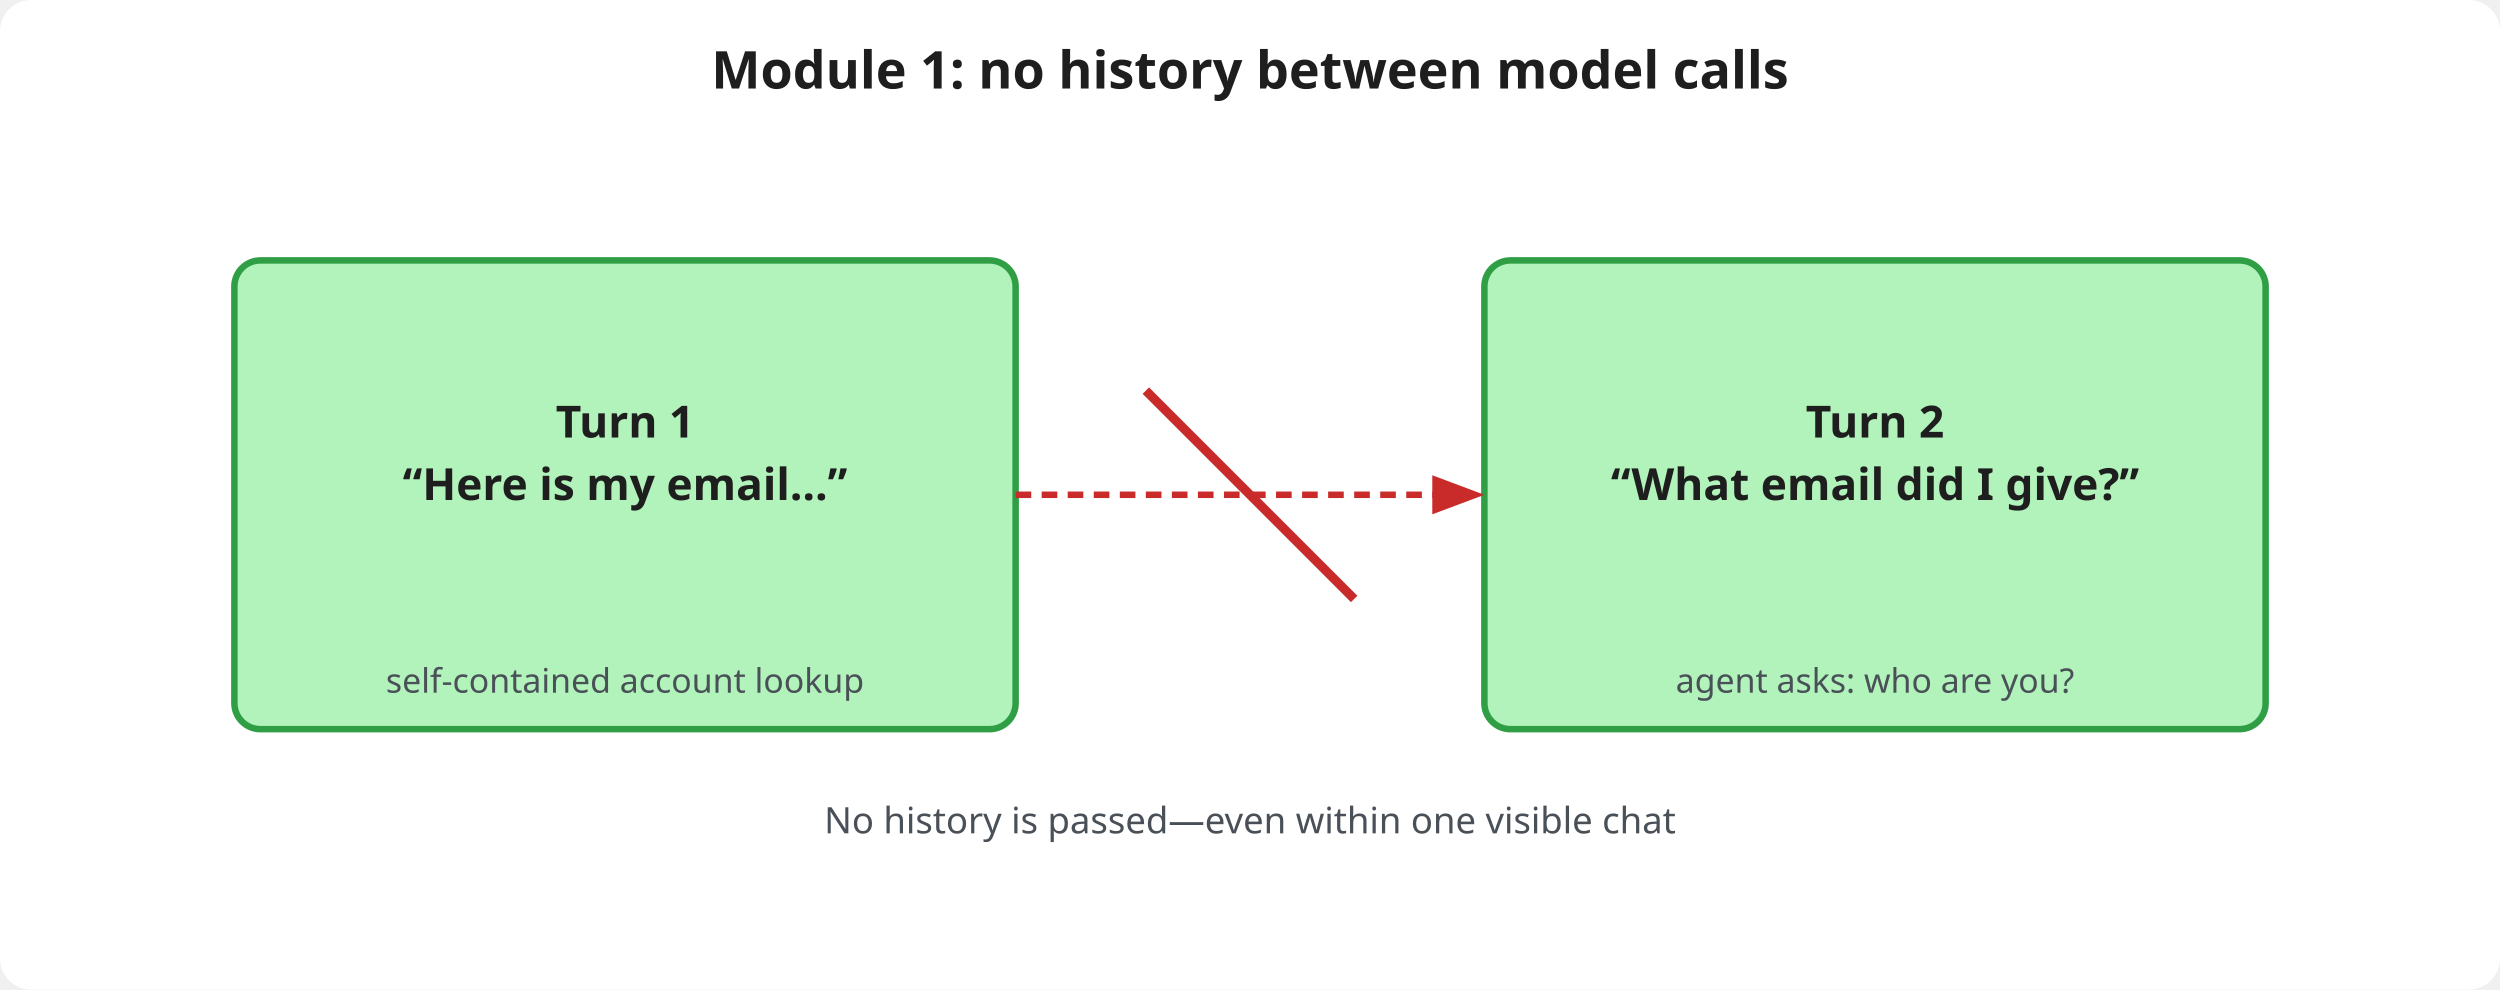
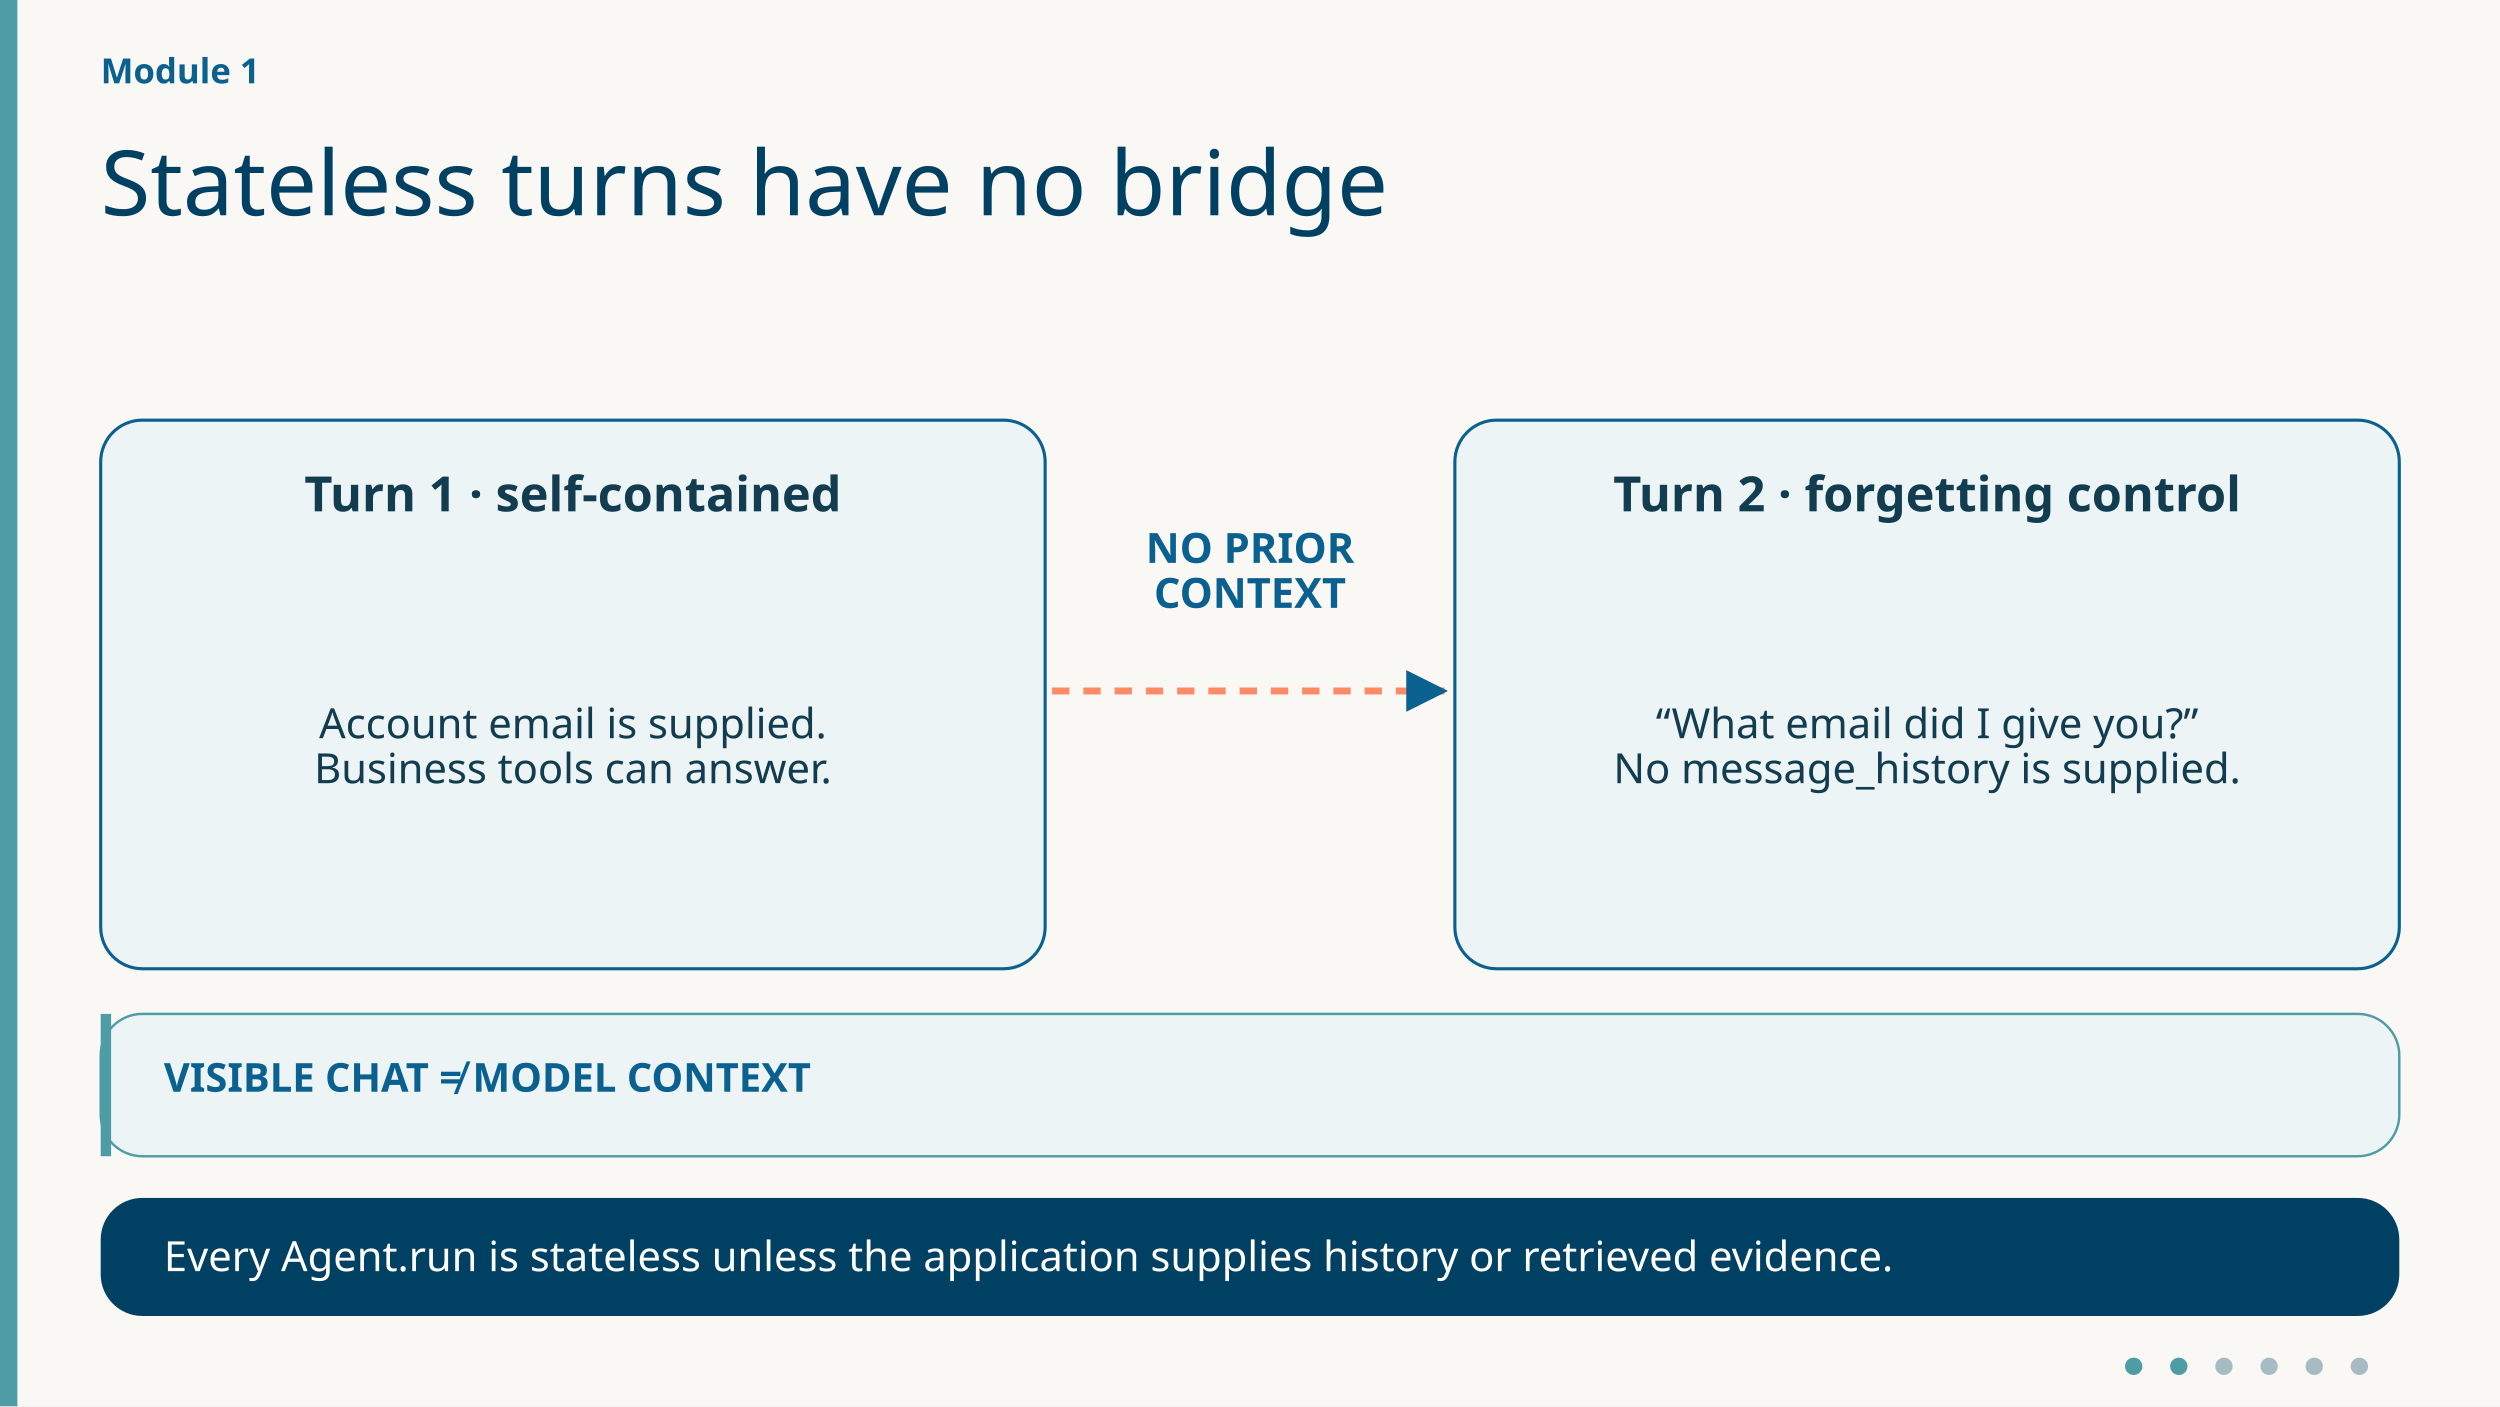
- <svg xmlns="http://www.w3.org/2000/svg" width="960" height="380" viewBox="0 0 960 380">
-   <rect x="0" y="0" width="960" height="380" fill="#ffffff" rx="12" />
+ <svg xmlns="http://www.w3.org/2000/svg" width="1440" height="810" viewBox="0 0 720 405" role="img">
  <defs>
-     <marker id="arr" markerWidth="10" markerHeight="10" refX="8" refY="3" orient="auto">
-       <path d="M0,0 L8,3 L0,6 Z" fill="#495057" />
-     </marker>
-     <marker id="arr-red" markerWidth="10" markerHeight="10" refX="8" refY="3" orient="auto">
-       <path d="M0,0 L8,3 L0,6 Z" fill="#C92A2A" />
+     <marker id="arrow" markerWidth="8" markerHeight="8" refX="6" refY="3" orient="auto">
+       <path d="M0,0 L6,3 L0,6 Z" fill="#0a6190" />
    </marker>
  </defs>
-   <text x="480" y="34" text-anchor="middle" font-family="sans-serif" font-size="20" fill="#1e1e1e" font-weight="700">Module 1: no history between model calls</text>
-   <rect x="90" y="100" width="300" height="180" rx="10" fill="#B2F2BB" stroke="#2F9E44" stroke-width="2.5" />
-   <text x="240.0" y="168.0" text-anchor="middle" font-family="sans-serif" font-size="17" font-weight="600" fill="#1e1e1e">Turn 1</text>
-   <text x="240.0" y="192.0" text-anchor="middle" font-family="sans-serif" font-size="17" font-weight="600" fill="#1e1e1e">“Here is my email…”</text>
-   <text x="240.0" y="266" text-anchor="middle" font-family="sans-serif" font-size="13" fill="#495057">self-contained account lookup</text>
-   <rect x="570" y="100" width="300" height="180" rx="10" fill="#B2F2BB" stroke="#2F9E44" stroke-width="2.5" />
-   <text x="720.0" y="168.0" text-anchor="middle" font-family="sans-serif" font-size="17" font-weight="600" fill="#1e1e1e">Turn 2</text>
-   <text x="720.0" y="192.0" text-anchor="middle" font-family="sans-serif" font-size="17" font-weight="600" fill="#1e1e1e">“What email did I give?”</text>
-   <text x="720.0" y="266" text-anchor="middle" font-family="sans-serif" font-size="13" fill="#495057">agent asks: who are you?</text>
-   <line x1="390" y1="190" x2="570" y2="190" stroke="#C92A2A" stroke-width="2.5" stroke-dasharray="6 4" marker-end="url(#arr-red)" />
-   <line x1="440" y1="150" x2="520" y2="230" stroke="#C92A2A" stroke-width="3.5" />
-   <text x="480" y="320" text-anchor="middle" font-family="sans-serif" font-size="14" fill="#495057">No history is passed—even within one visible chat</text>
+   <rect width="720" height="405" fill="#faf8f5" />
+   <rect width="5" height="405" fill="#4e9ca6" />
+   <text x="29" y="24" font-family="Public Sans, sans-serif" font-size="10" font-weight="700" fill="#0a6190">Module 1</text>
+   <text x="29" y="62" font-family="Syne, sans-serif" font-size="26" fill="#004063">Stateless turns have no bridge</text>
+   <rect x="29" y="121" width="272" height="158" rx="12" fill="#edf4f5" stroke="#0a6190" stroke-width="0.9" />
+   <rect x="37" y="130" width="256" height="25" rx="0" fill="none" stroke="none" stroke-width="1" />
+   <text x="165.0" y="147.26" text-anchor="middle" font-family="Public Sans, sans-serif" font-size="14" font-weight="700" fill="#123c50">Turn 1 · self-contained</text>
+   <rect x="38" y="157" width="254" height="116" rx="0" fill="none" stroke="none" stroke-width="1" />
+   <text x="165.0" y="212.6" text-anchor="middle" font-family="Public Sans, sans-serif" font-size="12" font-weight="400" fill="#123c50">Account email is supplied.</text>
+   <text x="165.0" y="225.56" text-anchor="middle" font-family="Public Sans, sans-serif" font-size="12" font-weight="400" fill="#123c50">Business tools can answer.</text>
+   <rect x="419" y="121" width="272" height="158" rx="12" fill="#edf4f5" stroke="#0a6190" stroke-width="0.9" />
+   <rect x="427" y="130" width="256" height="25" rx="0" fill="none" stroke="none" stroke-width="1" />
+   <text x="555.0" y="147.26" text-anchor="middle" font-family="Public Sans, sans-serif" font-size="14" font-weight="700" fill="#123c50">Turn 2 · forgetting control</text>
+   <rect x="428" y="157" width="254" height="116" rx="0" fill="none" stroke="none" stroke-width="1" />
+   <text x="555.0" y="212.6" text-anchor="middle" font-family="Public Sans, sans-serif" font-size="12" font-weight="400" fill="#123c50">“What email did I give you?”</text>
+   <text x="555.0" y="225.56" text-anchor="middle" font-family="Public Sans, sans-serif" font-size="12" font-weight="400" fill="#123c50">No message_history is supplied.</text>
+   <line x1="303" y1="199" x2="417" y2="199" stroke="#ff8a65" stroke-width="2" marker-end="url(#arrow)" stroke-dasharray="5 4" />
+   <rect x="305" y="142" width="110" height="45" rx="0" fill="none" stroke="none" stroke-width="1" />
+   <text x="360.0" y="162.1" text-anchor="middle" font-family="Public Sans, sans-serif" font-size="12" font-weight="700" fill="#0a6190">NO PRIOR</text>
+   <text x="360.0" y="175.06" text-anchor="middle" font-family="Public Sans, sans-serif" font-size="12" font-weight="700" fill="#0a6190">CONTEXT</text>
+   <rect x="29" y="292" width="662" height="41" rx="12" fill="#edf4f5" stroke="#4e9ca6" stroke-width="0.7" />
+   <rect x="29" y="292" width="3" height="41" rx="0" fill="#4e9ca6" stroke="none" stroke-width="1" />
+   <rect x="40" y="300" width="640" height="21" rx="0" fill="none" stroke="none" stroke-width="1" />
+   <text x="47.2" y="314.41" text-anchor="start" font-family="Public Sans, sans-serif" font-size="11.5" font-weight="700" fill="#0a6190">VISIBLE CHAT ≠ MODEL CONTEXT</text>
+   <rect x="29" y="345" width="662" height="34" rx="12" fill="#004063" stroke="none" stroke-width="1" />
+   <rect x="40" y="345" width="640" height="34" rx="0" fill="none" stroke="none" stroke-width="1" />
+   <text x="47.2" y="366.08" text-anchor="start" font-family="Public Sans, sans-serif" font-size="12" font-weight="400" fill="#ffffff">Every Agent.run is stateless unless the application supplies history or retrieved evidence.</text>
+   <circle cx="614.5" cy="393.5" r="2.5" fill="#4e9ca6" stroke="none" stroke-width="1" />
+   <circle cx="627.5" cy="393.5" r="2.5" fill="#4e9ca6" stroke="none" stroke-width="1" />
+   <circle cx="640.5" cy="393.5" r="2.5" fill="#a7bbc3" stroke="none" stroke-width="1" />
+   <circle cx="653.5" cy="393.5" r="2.5" fill="#a7bbc3" stroke="none" stroke-width="1" />
+   <circle cx="666.5" cy="393.5" r="2.5" fill="#a7bbc3" stroke="none" stroke-width="1" />
+   <circle cx="679.5" cy="393.5" r="2.5" fill="#a7bbc3" stroke="none" stroke-width="1" />
</svg>
